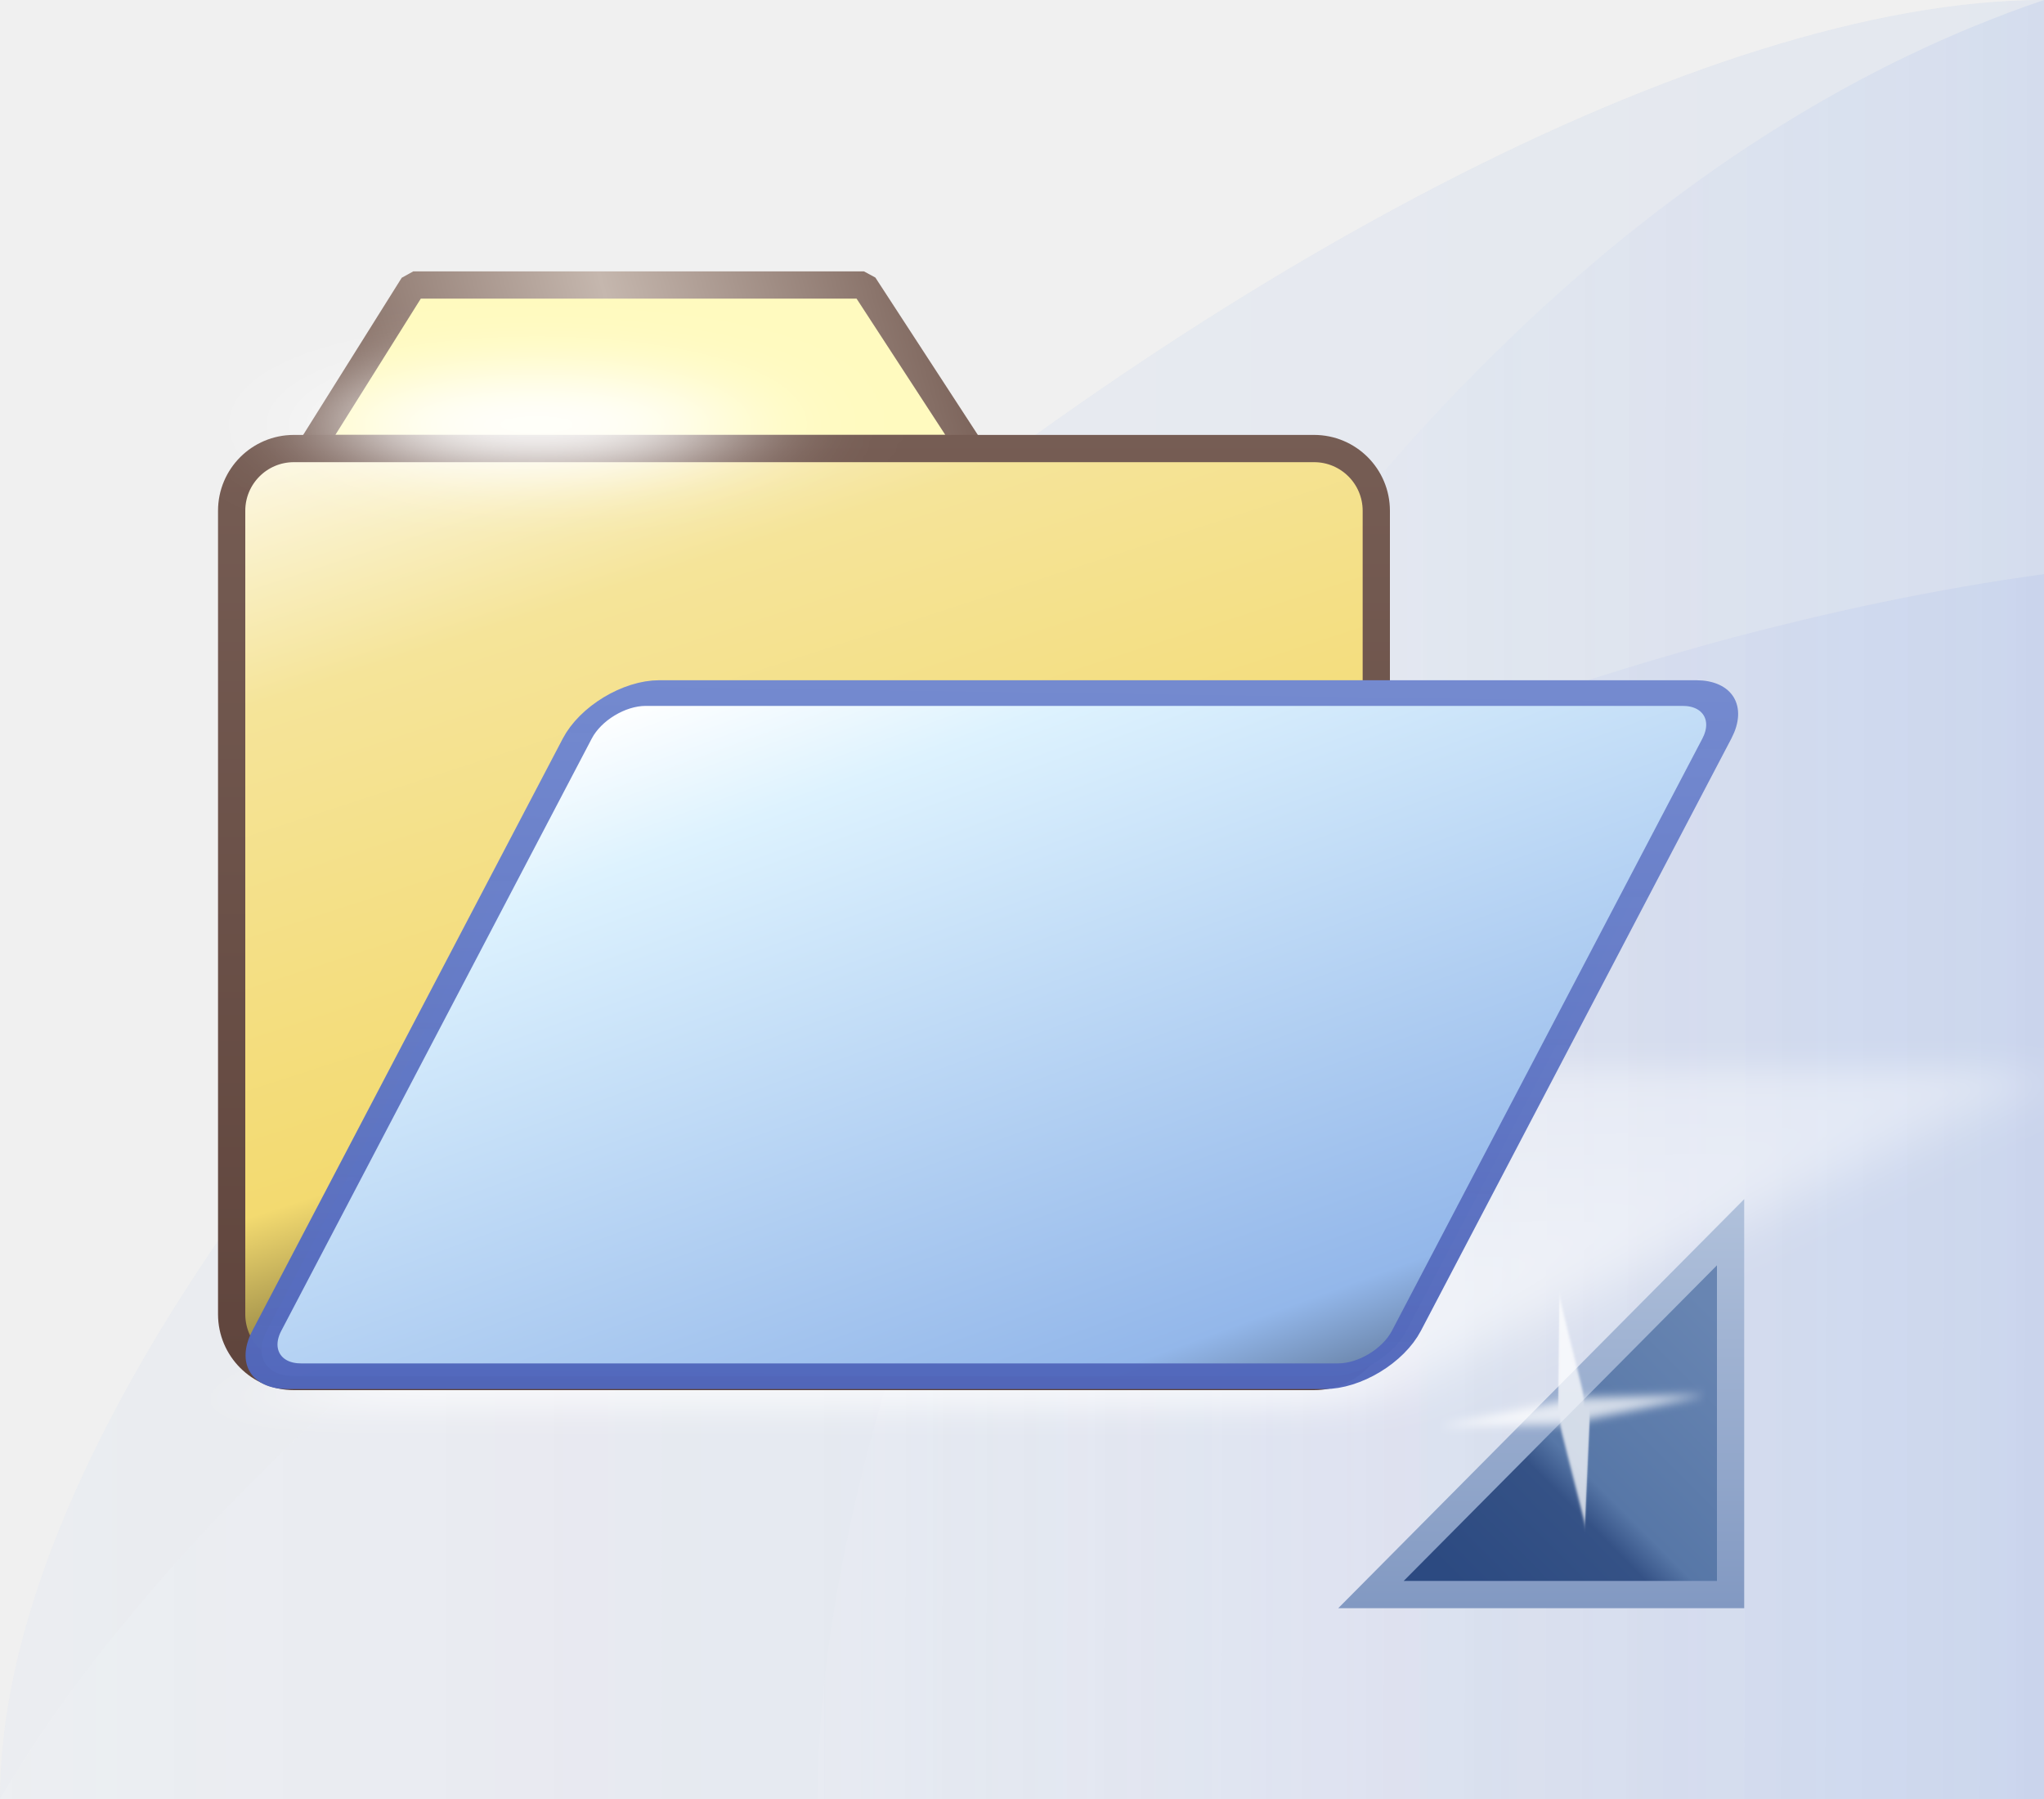
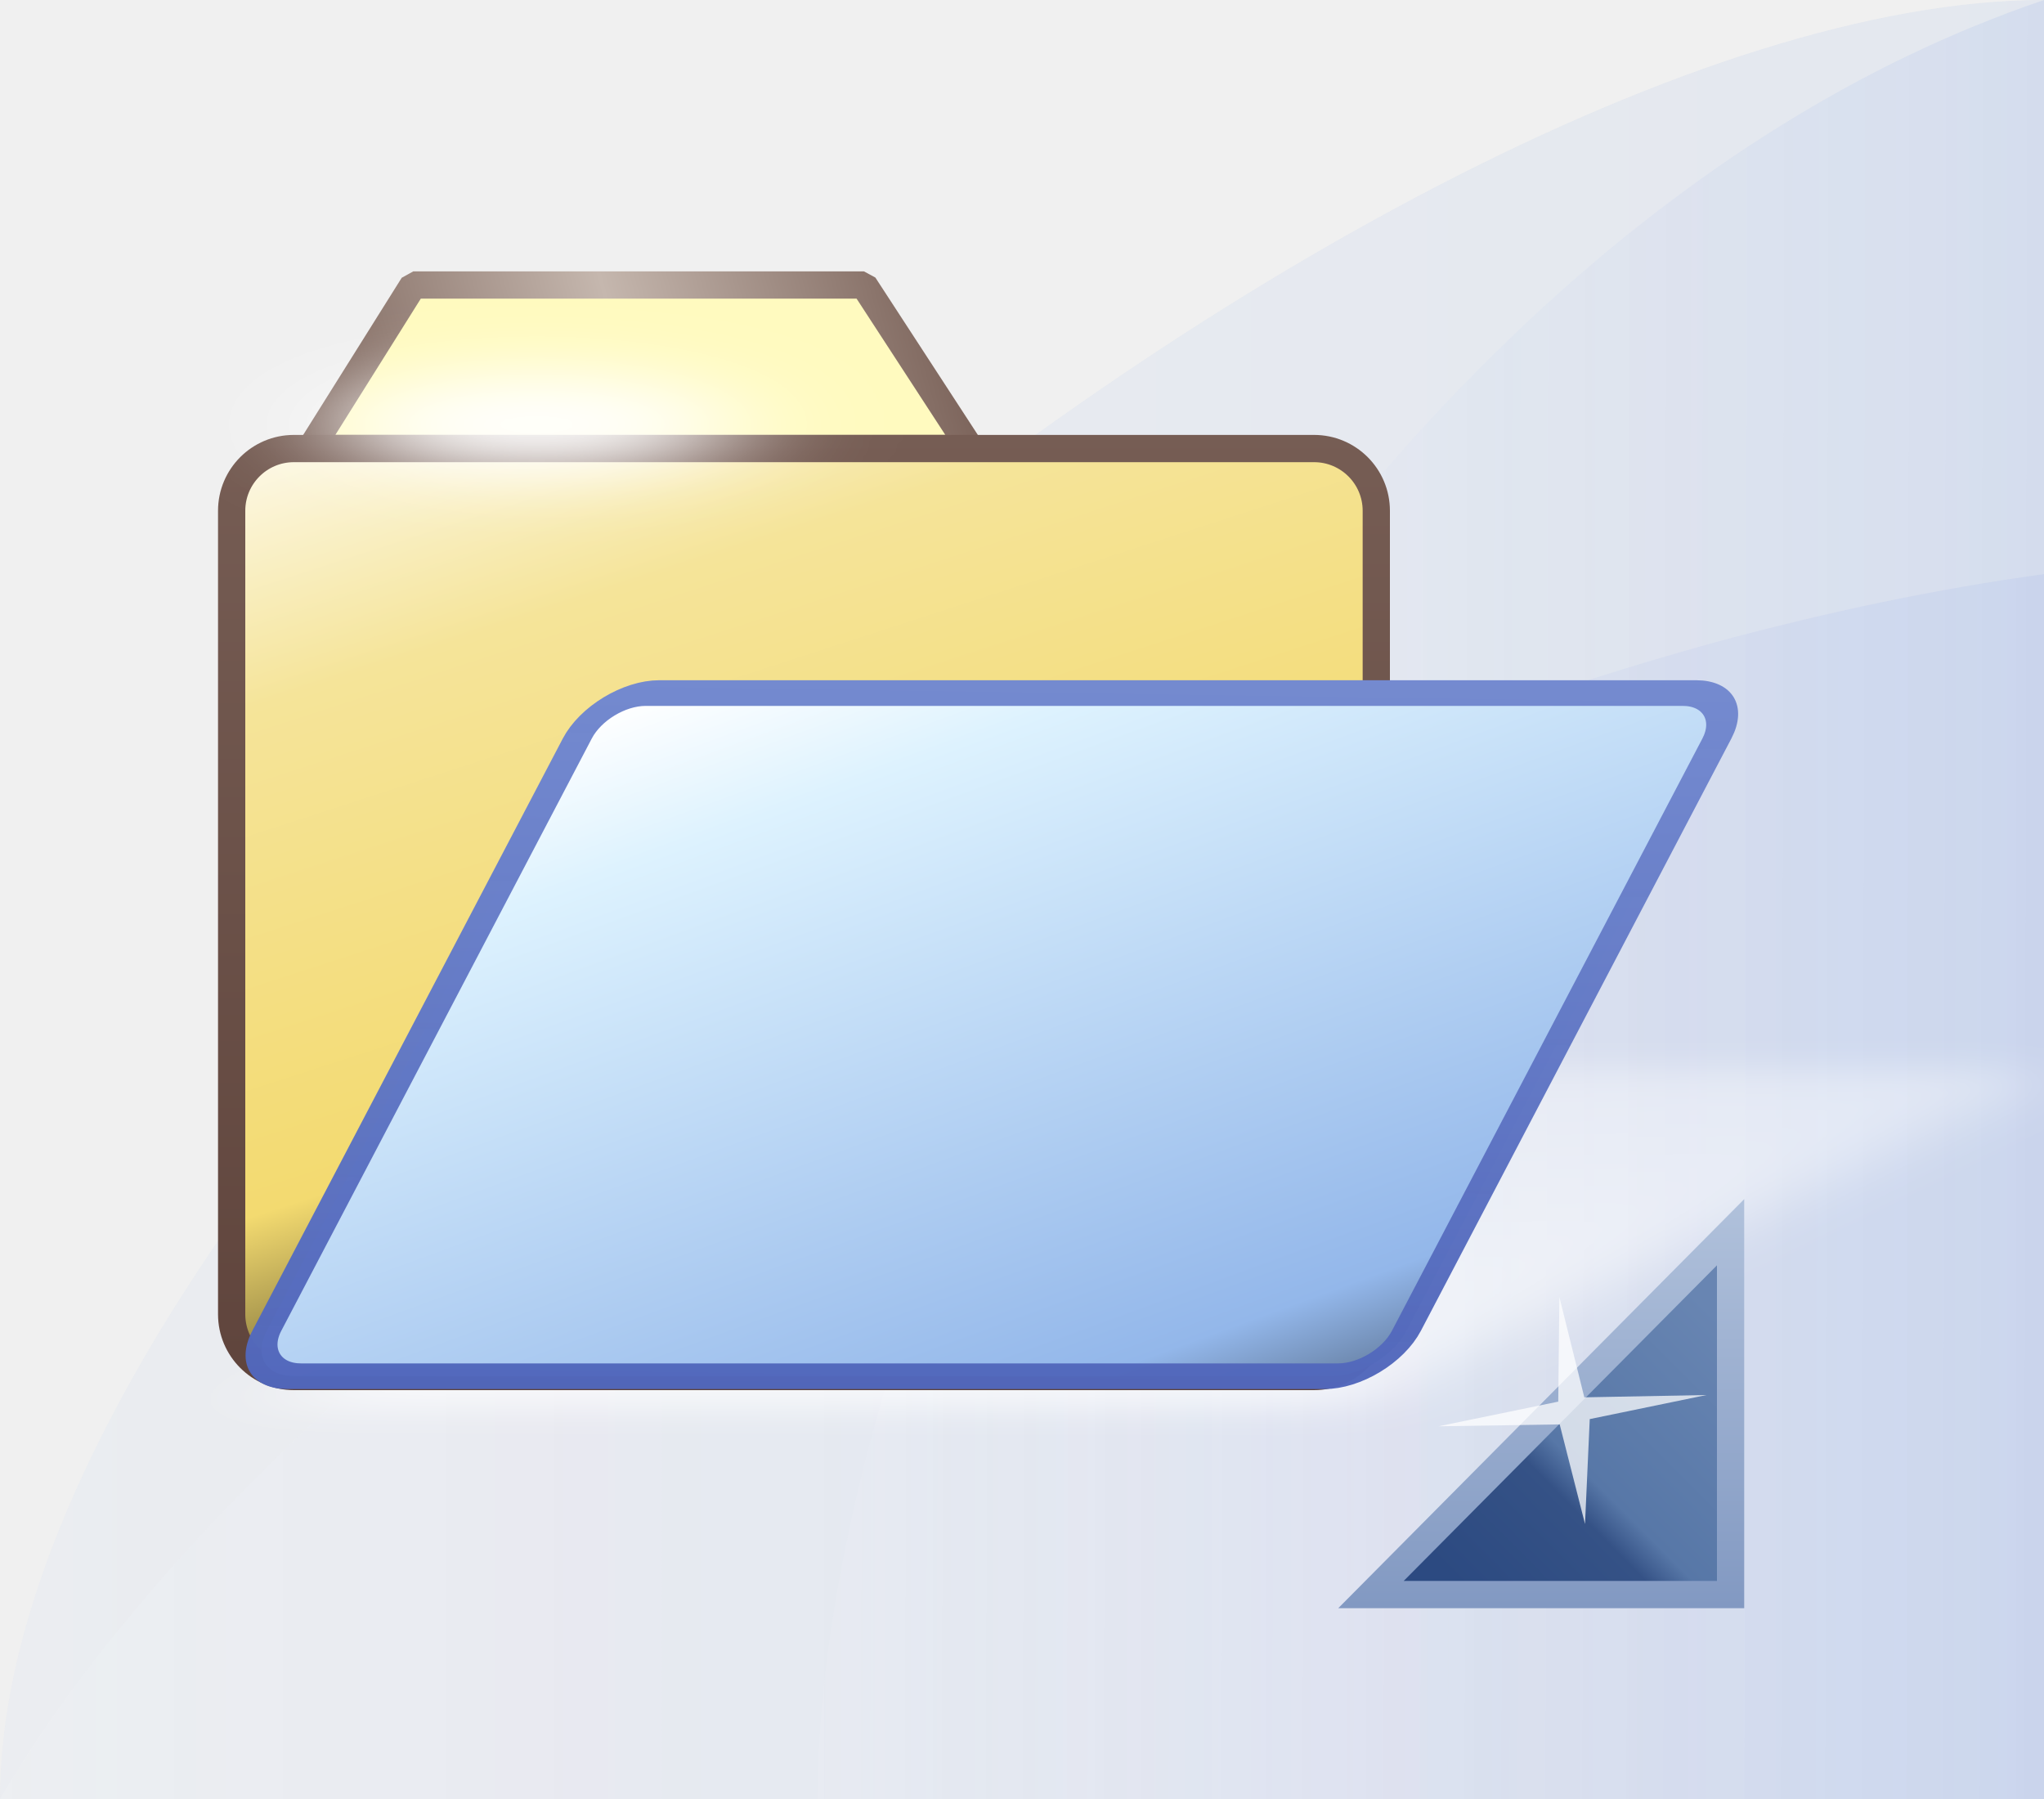
<svg xmlns="http://www.w3.org/2000/svg" xmlns:xlink="http://www.w3.org/1999/xlink" version="1.1" id="svg2" height="66" width="75">
  <defs id="defs4">
    <linearGradient gradientTransform="translate(-88.22012,-999.2669)" gradientUnits="userSpaceOnUse" y2="1032.267" x2="163.22" y1="1032.267" x1="88.22" id="linearGradient4978" xlink:href="#linearGradient4972-7" />
    <linearGradient id="linearGradient4972-7">
      <stop id="stop4974-8" offset="0" style="stop-color:#b8ccf1;stop-opacity:0.102" />
      <stop id="stop4976-1" offset="1" style="stop-color:#6e97e2;stop-opacity:0.102" />
    </linearGradient>
    <linearGradient gradientTransform="translate(-88.22012,-999.2669)" gradientUnits="userSpaceOnUse" y2="1032.267" x2="163.22" y1="1032.184" x1="118.386" id="linearGradient4970" xlink:href="#linearGradient4964-3" />
    <linearGradient id="linearGradient4964-3">
      <stop id="stop4966-1" offset="0" style="stop-color:#ffffff;stop-opacity:0.349" />
      <stop id="stop4968-1" offset="1" style="stop-color:#91ade6;stop-opacity:1" />
    </linearGradient>
    <linearGradient gradientTransform="translate(-88.22012,-999.2669)" gradientUnits="userSpaceOnUse" y2="1042.797" x2="163.22" y1="1042.797" x1="88.22" id="linearGradient4962" xlink:href="#linearGradient4956-2" />
    <linearGradient id="linearGradient4956-2">
      <stop id="stop4958-5" offset="0" style="stop-color:#fcfdfe;stop-opacity:0.256" />
      <stop id="stop4960-6" offset="1" style="stop-color:#98aae7;stop-opacity:0.404" />
    </linearGradient>
    <linearGradient gradientTransform="matrix(1.007778,0,0,1.108006,7.839606,966.6353)" gradientUnits="userSpaceOnUse" y2="30.178" x2="1.014" y1="67.149" x1="11.927" id="linearGradient4884" xlink:href="#linearGradient4894" />
    <linearGradient id="linearGradient4894">
      <stop style="stop-color:#000000;stop-opacity:1" offset="0" id="stop4896" />
      <stop id="stop5248" offset="0.303" style="stop-color:#f3da70;stop-opacity:1;" />
      <stop id="stop5246" offset="0.722" style="stop-color:#f5e499;stop-opacity:1" />
      <stop style="stop-color:#ffffff;stop-opacity:1" offset="1" id="stop4898" />
    </linearGradient>
    <linearGradient gradientTransform="matrix(1.010118,0,0,1.112726,7.738087,966.4838)" gradientUnits="userSpaceOnUse" y2="32" x2="5" y1="64" x1="5" id="linearGradient5258" xlink:href="#linearGradient5252" />
    <linearGradient id="linearGradient5252">
      <stop id="stop5254" offset="0" style="stop-color:#5f443c;stop-opacity:1" />
      <stop id="stop5256" offset="1" style="stop-color:#765d54;stop-opacity:1" />
    </linearGradient>
    <linearGradient gradientTransform="matrix(1.435822,0,0,1.534083,-6.499458,963.1557)" gradientUnits="userSpaceOnUse" y2="21" x2="29" y1="26" x1="12" id="linearGradient4205" xlink:href="#linearGradient4199" />
    <linearGradient id="linearGradient4199">
      <stop id="stop4201" offset="0" style="stop-color:#765d54;stop-opacity:1;" />
      <stop style="stop-color:#c5b7ae;stop-opacity:1" offset="0.493" id="stop4207" />
      <stop id="stop4203" offset="1" style="stop-color:#765d54;stop-opacity:1" />
    </linearGradient>
    <linearGradient gradientTransform="matrix(1,0,0,1.050996,516.3237,1094.419)" y2="40.099" x2="49.569" y1="86.552" x1="72.098" gradientUnits="userSpaceOnUse" id="linearGradient4936" xlink:href="#linearGradient4944" />
    <linearGradient id="linearGradient4944">
      <stop id="stop4908" offset="0" style="stop-color:#000000;stop-opacity:1" />
      <stop style="stop-color:#93b7ea;stop-opacity:1" offset="0.282" id="stop4948" />
      <stop style="stop-color:#ddf2fe;stop-opacity:1" offset="0.862" id="stop4946" />
      <stop id="stop4910" offset="1" style="stop-color:#ffffff;stop-opacity:1" />
    </linearGradient>
    <linearGradient gradientTransform="matrix(1,0,0,1.050996,516.3237,1094.419)" gradientUnits="userSpaceOnUse" y2="44.682" x2="60.806" y1="74.47" x1="60.343" id="linearGradient4956-9" xlink:href="#linearGradient4950" />
    <linearGradient id="linearGradient4950">
      <stop id="stop4952" offset="0" style="stop-color:#4f65ba;stop-opacity:0.98" />
      <stop id="stop4954" offset="1" style="stop-color:#758bd0;stop-opacity:1" />
    </linearGradient>
    <filter height="2.376" y="-0.688" width="1.826" x="-0.413" id="filter5309" style="color-interpolation-filters:sRGB">
      <feGaussianBlur id="feGaussianBlur5311" stdDeviation="2.58" />
    </filter>
    <linearGradient gradientTransform="matrix(1,0,-0.7275016,1,733.4026,2.0004)" gradientUnits="userSpaceOnUse" y2="1006.362" x2="61.727" y1="1039.362" x1="63.735" id="linearGradient4462" xlink:href="#linearGradient4456" />
    <linearGradient id="linearGradient4456">
      <stop id="stop4458" offset="0" style="stop-color:#ffffff;stop-opacity:0.659" />
      <stop id="stop4460" offset="1" style="stop-color:#ffffff;stop-opacity:0.369" />
    </linearGradient>
    <filter height="1.218" y="-0.109" width="1.126" x="-0.063" id="filter4606" style="color-interpolation-filters:sRGB">
      <feGaussianBlur id="feGaussianBlur4608" stdDeviation="1.541" />
    </filter>
-     <filter style="color-interpolation-filters:sRGB" id="filter4285-9-8" x="-0.048" width="1.097" y="-0.048" height="1.095">
-       <feGaussianBlur stdDeviation="0.1" id="feGaussianBlur4287-9-5" />
-     </filter>
    <linearGradient gradientTransform="matrix(0,0.8861929,-0.8796491,0,954.4633,1027.581)" gradientUnits="userSpaceOnUse" y2="1024.362" x2="19" y1="1013.362" x1="8" id="linearGradient4494" xlink:href="#linearGradient4496" />
    <linearGradient id="linearGradient4496">
      <stop style="stop-color:#6885b2;stop-opacity:1" offset="0" id="stop4498" />
      <stop id="stop4512" offset="0.546" style="stop-color:#5777a7;stop-opacity:1" />
      <stop id="stop4500" offset="0.636" style="stop-color:#355286;stop-opacity:1" />
      <stop style="stop-color:#2c4a81;stop-opacity:1" offset="1" id="stop4502" />
    </linearGradient>
    <linearGradient gradientTransform="matrix(0,0.8861929,-0.8796491,0,954.4633,1027.581)" gradientUnits="userSpaceOnUse" y2="1020.716" x2="20" y1="1020.716" x1="3.293" id="linearGradient4510" xlink:href="#linearGradient4504" />
    <linearGradient id="linearGradient4504">
      <stop id="stop4506" offset="0" style="stop-color:#b0c1db;stop-opacity:1" />
      <stop id="stop4508" offset="1" style="stop-color:#8299c2;stop-opacity:1" />
    </linearGradient>
  </defs>
  <g style="display:inline" id="layer2">
    <path style="display:inline;fill:url(#linearGradient4978);fill-opacity:1;stroke:none" d="M 75,0 75,66 1e-6,66 C 1e-6,41.205 50.01,0 75,0 Z" id="rect4113-1" />
    <path style="display:inline;opacity:0.404;fill:url(#linearGradient4962);fill-opacity:1;stroke:none" d="M 75,21.061 75,66 1e-6,66 C 10.625,47.804 43.51,25.436 75,21.061 Z" id="rect4113-1-0" />
    <g transform="matrix(0.279033,0,0,0.279033,-14.61814,-107.5287)" style="display:inline" id="g11331-3-1-1-7">
      <g id="g13408-8-2" style="fill:#737986;fill-opacity:1;stroke:#595e68;stroke-opacity:1" />
    </g>
    <path style="display:inline;opacity:0.184;fill:url(#linearGradient4970);fill-opacity:1;stroke:none" d="M 75,4.0000001e-7 75,66 30,66 C 30,46.154 47.709,9.25 75,4e-7 Z" id="rect4113-1-7" />
  </g>
  <g transform="translate(0,-986.3622)" style="display:inline" id="layer1">
    <path transform="matrix(1.172649,0,0.08958045,0.3660327,-109.6801,656.8355)" id="rect10961-8-3-6-1" d="m 47,1007.362 -12.319,16.933 -12.416,17.067 16.933,0 17.067,0 12.416,-17.067 0.097,-0.133 12.222,-16.8 -17.067,0 -16.933,0 z" style="font-style:normal;font-weight:normal;font-size:13.589px;line-height:125%;font-family:Sans;letter-spacing:0px;word-spacing:0px;display:inline;fill:url(#linearGradient4462);fill-opacity:1;stroke:none;stroke-width:2;stroke-linecap:round;stroke-linejoin:round;stroke-miterlimit:4;stroke-dasharray:none;stroke-dashoffset:0;stroke-opacity:1;filter:url(#filter4606)" />
    <path id="path5250" d="m 11.403,1002.814 3.761,-5.996 16.537,0 3.905,5.996 z" style="fill:#fffabf;fill-opacity:1;fill-rule:evenodd;stroke:url(#linearGradient4205);stroke-width:1;stroke-linecap:butt;stroke-linejoin:bevel;stroke-miterlimit:4;stroke-dasharray:none;stroke-opacity:1" />
    <rect ry="2.283" y="1002.818" x="8.5" height="34.044" width="42" id="rect4876" style="opacity:1;fill:url(#linearGradient4884);fill-opacity:1;stroke:url(#linearGradient5258);stroke-width:1;stroke-linejoin:bevel;stroke-miterlimit:4;stroke-dasharray:none;stroke-opacity:1" />
    <ellipse transform="matrix(1,0,0,0.4328951,-3.999999,998.3434)" ry="4.5" rx="7.5" cy="8.308" cx="23.692" id="path5111" style="opacity:1;fill:#ffffff;fill-opacity:1;stroke:none;stroke-width:1.5;stroke-linecap:round;stroke-linejoin:miter;stroke-miterlimit:4;stroke-dasharray:none;stroke-dashoffset:0;stroke-opacity:1;filter:url(#filter5309)" />
    <rect ry="1.882" y="1142.416" x="552.526" height="28.299" width="41.815" id="rect4932" style="opacity:1;fill:url(#linearGradient4936);fill-opacity:1;stroke:url(#linearGradient4956-9);stroke-width:1.063;stroke-linejoin:bevel;stroke-miterlimit:4;stroke-dasharray:none;stroke-opacity:1" transform="matrix(1,0,-0.4643401,0.885657,0,0)" />
    <path id="path4478" d="m 63.5,1031.569 0,13.293 -13.195,0 z" style="display:inline;fill:url(#linearGradient4494);fill-opacity:1;fill-rule:evenodd;stroke:url(#linearGradient4510);stroke-width:1px;stroke-linecap:butt;stroke-linejoin:miter;stroke-opacity:1" />
-     <path transform="matrix(-1.228423,-0.684314,0.8765752,-1.063667,-849.155,2148.914)" d="m 2.3,1043.37 1.982,-2.105 -1.673,-2.542 2.199,2.021 2.451,-1.643 -2.038,2.162 1.742,2.488 -2.203,-2.043 z" id="path4252-6-0" style="display:inline;opacity:0.9;fill:#ffffff;fill-opacity:0.816;stroke:none;stroke-width:0;stroke-miterlimit:4;stroke-dasharray:none;filter:url(#filter4285-9-8)" />
+     <path transform="matrix(-1.228423,-0.684314,0.8765752,-1.063667,-849.155,2148.914)" d="m 2.3,1043.37 1.982,-2.105 -1.673,-2.542 2.199,2.021 2.451,-1.643 -2.038,2.162 1.742,2.488 -2.203,-2.043 z" id="path4252-6-0" style="display:inline;opacity:0.9;fill:#ffffff;fill-opacity:0.816;stroke:none;stroke-width:0;stroke-miterlimit:4;stroke-dasharray:none" />
  </g>
</svg>
